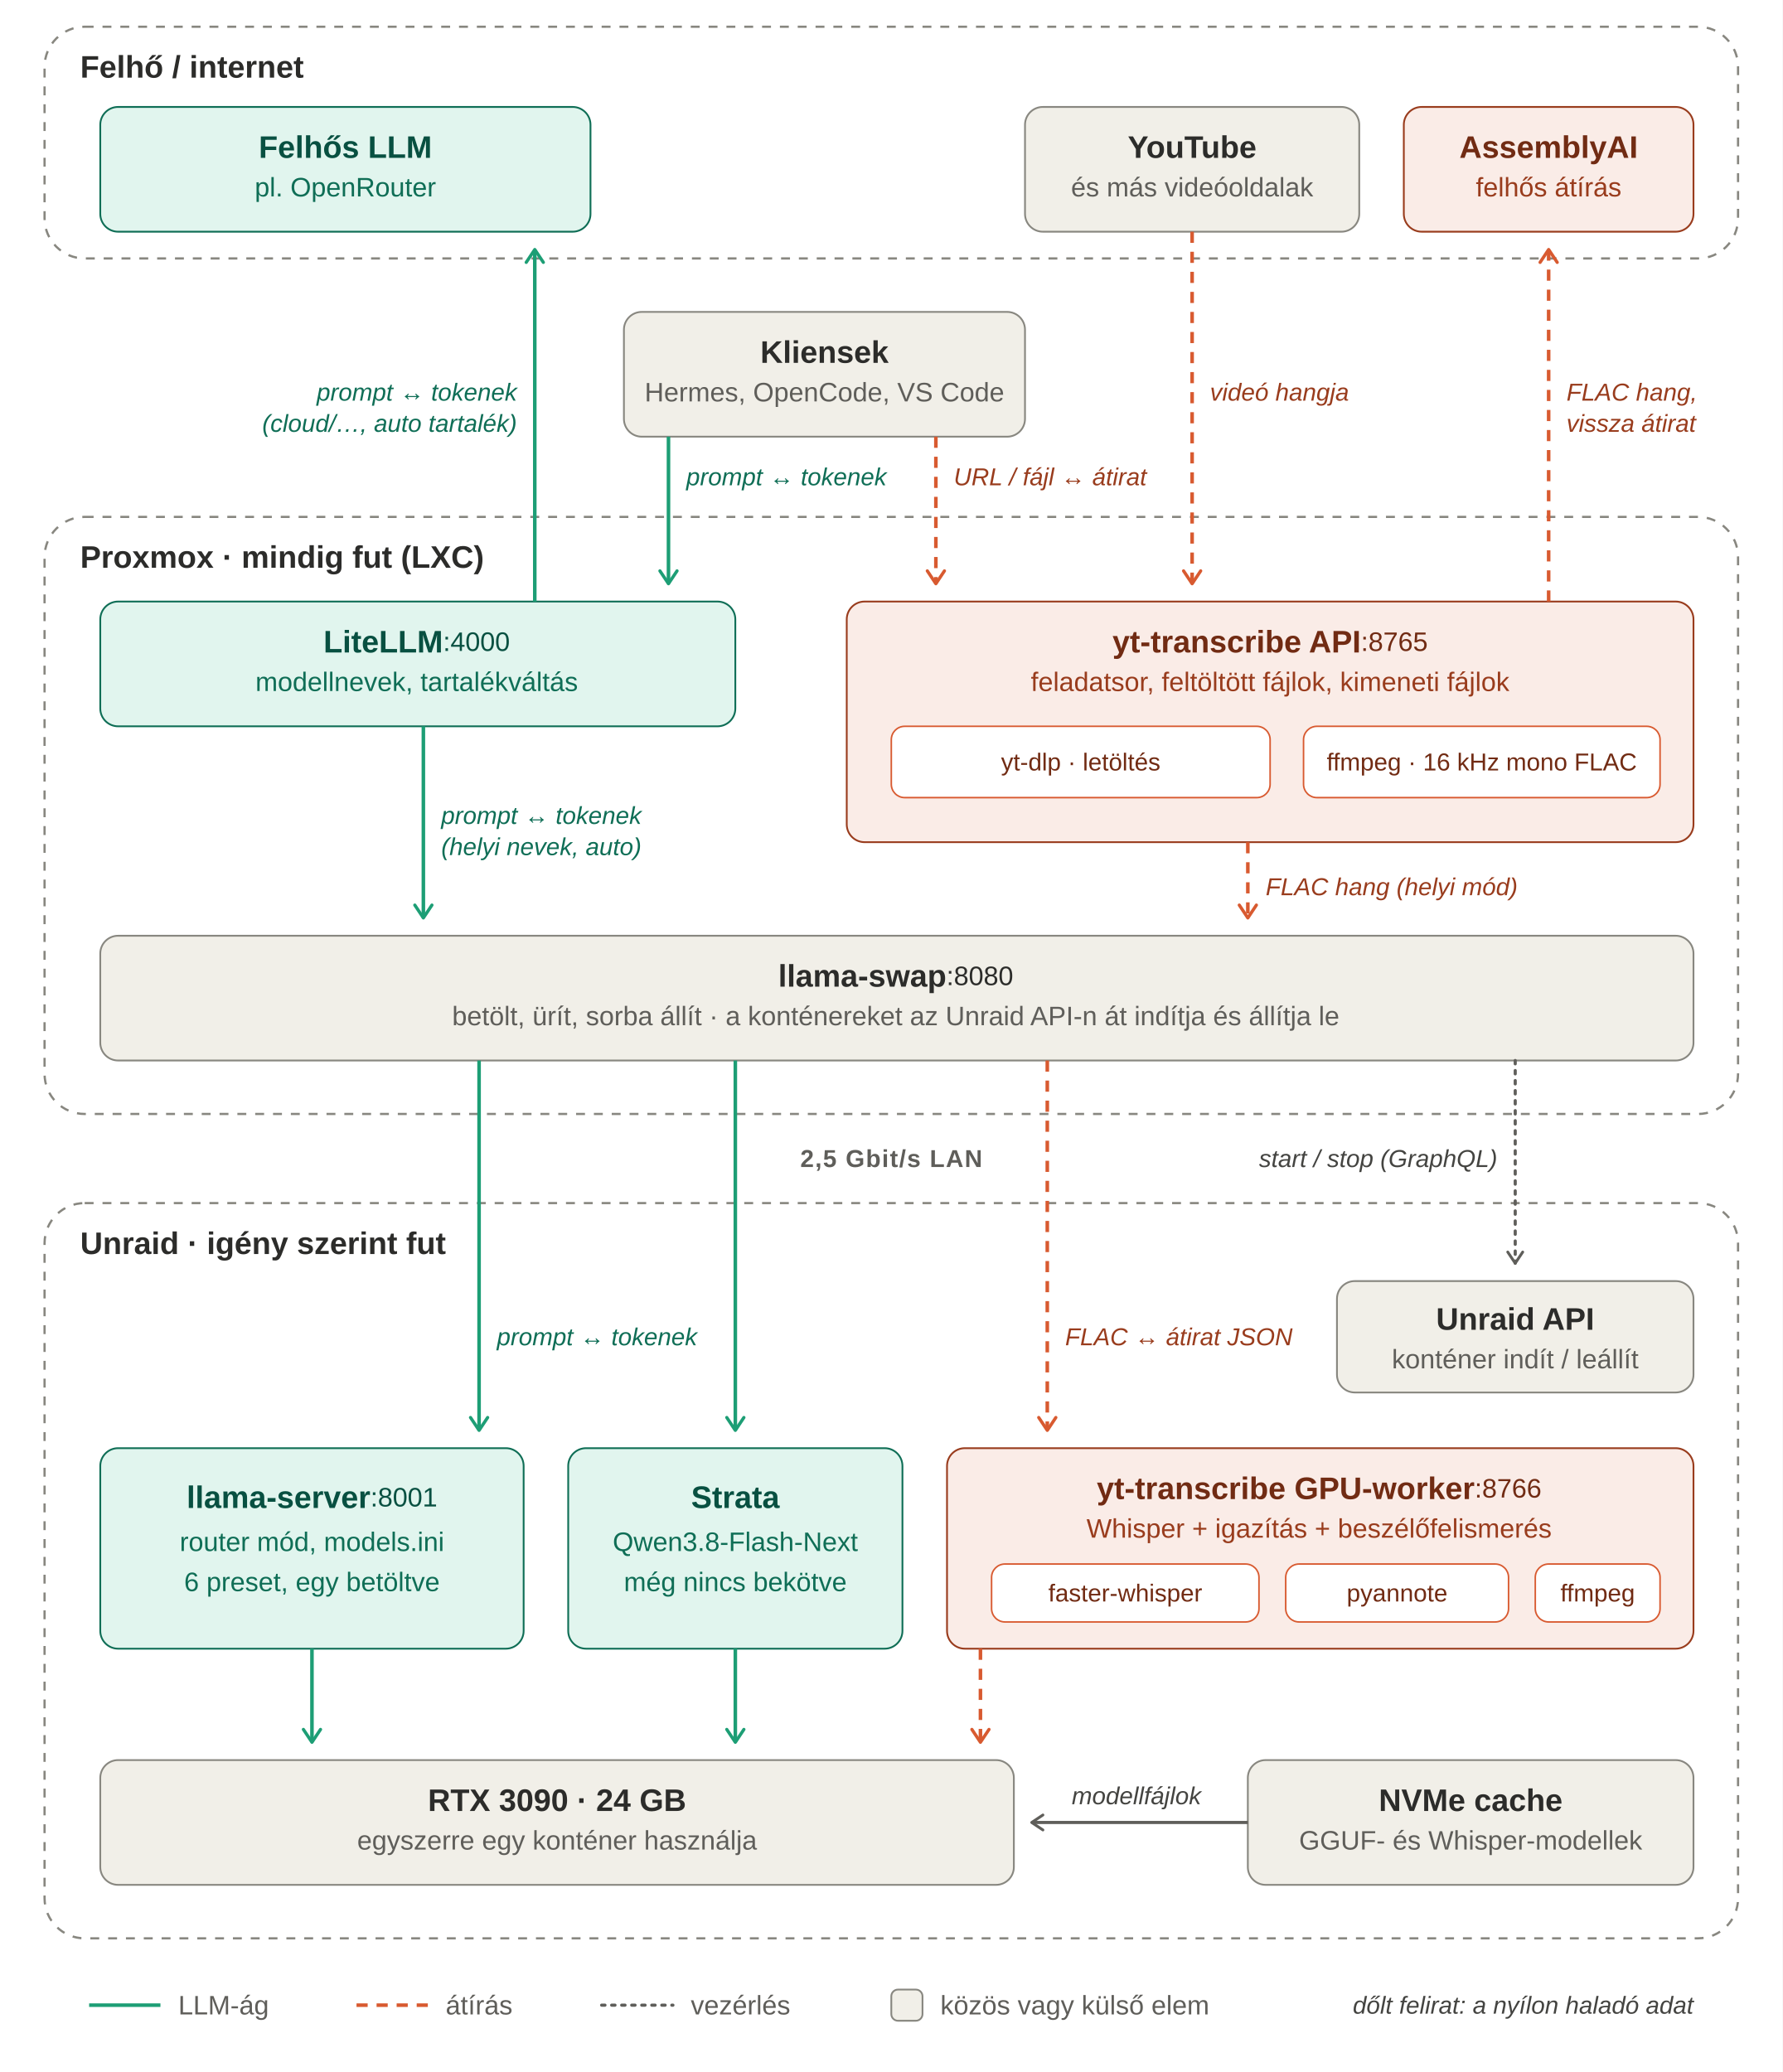
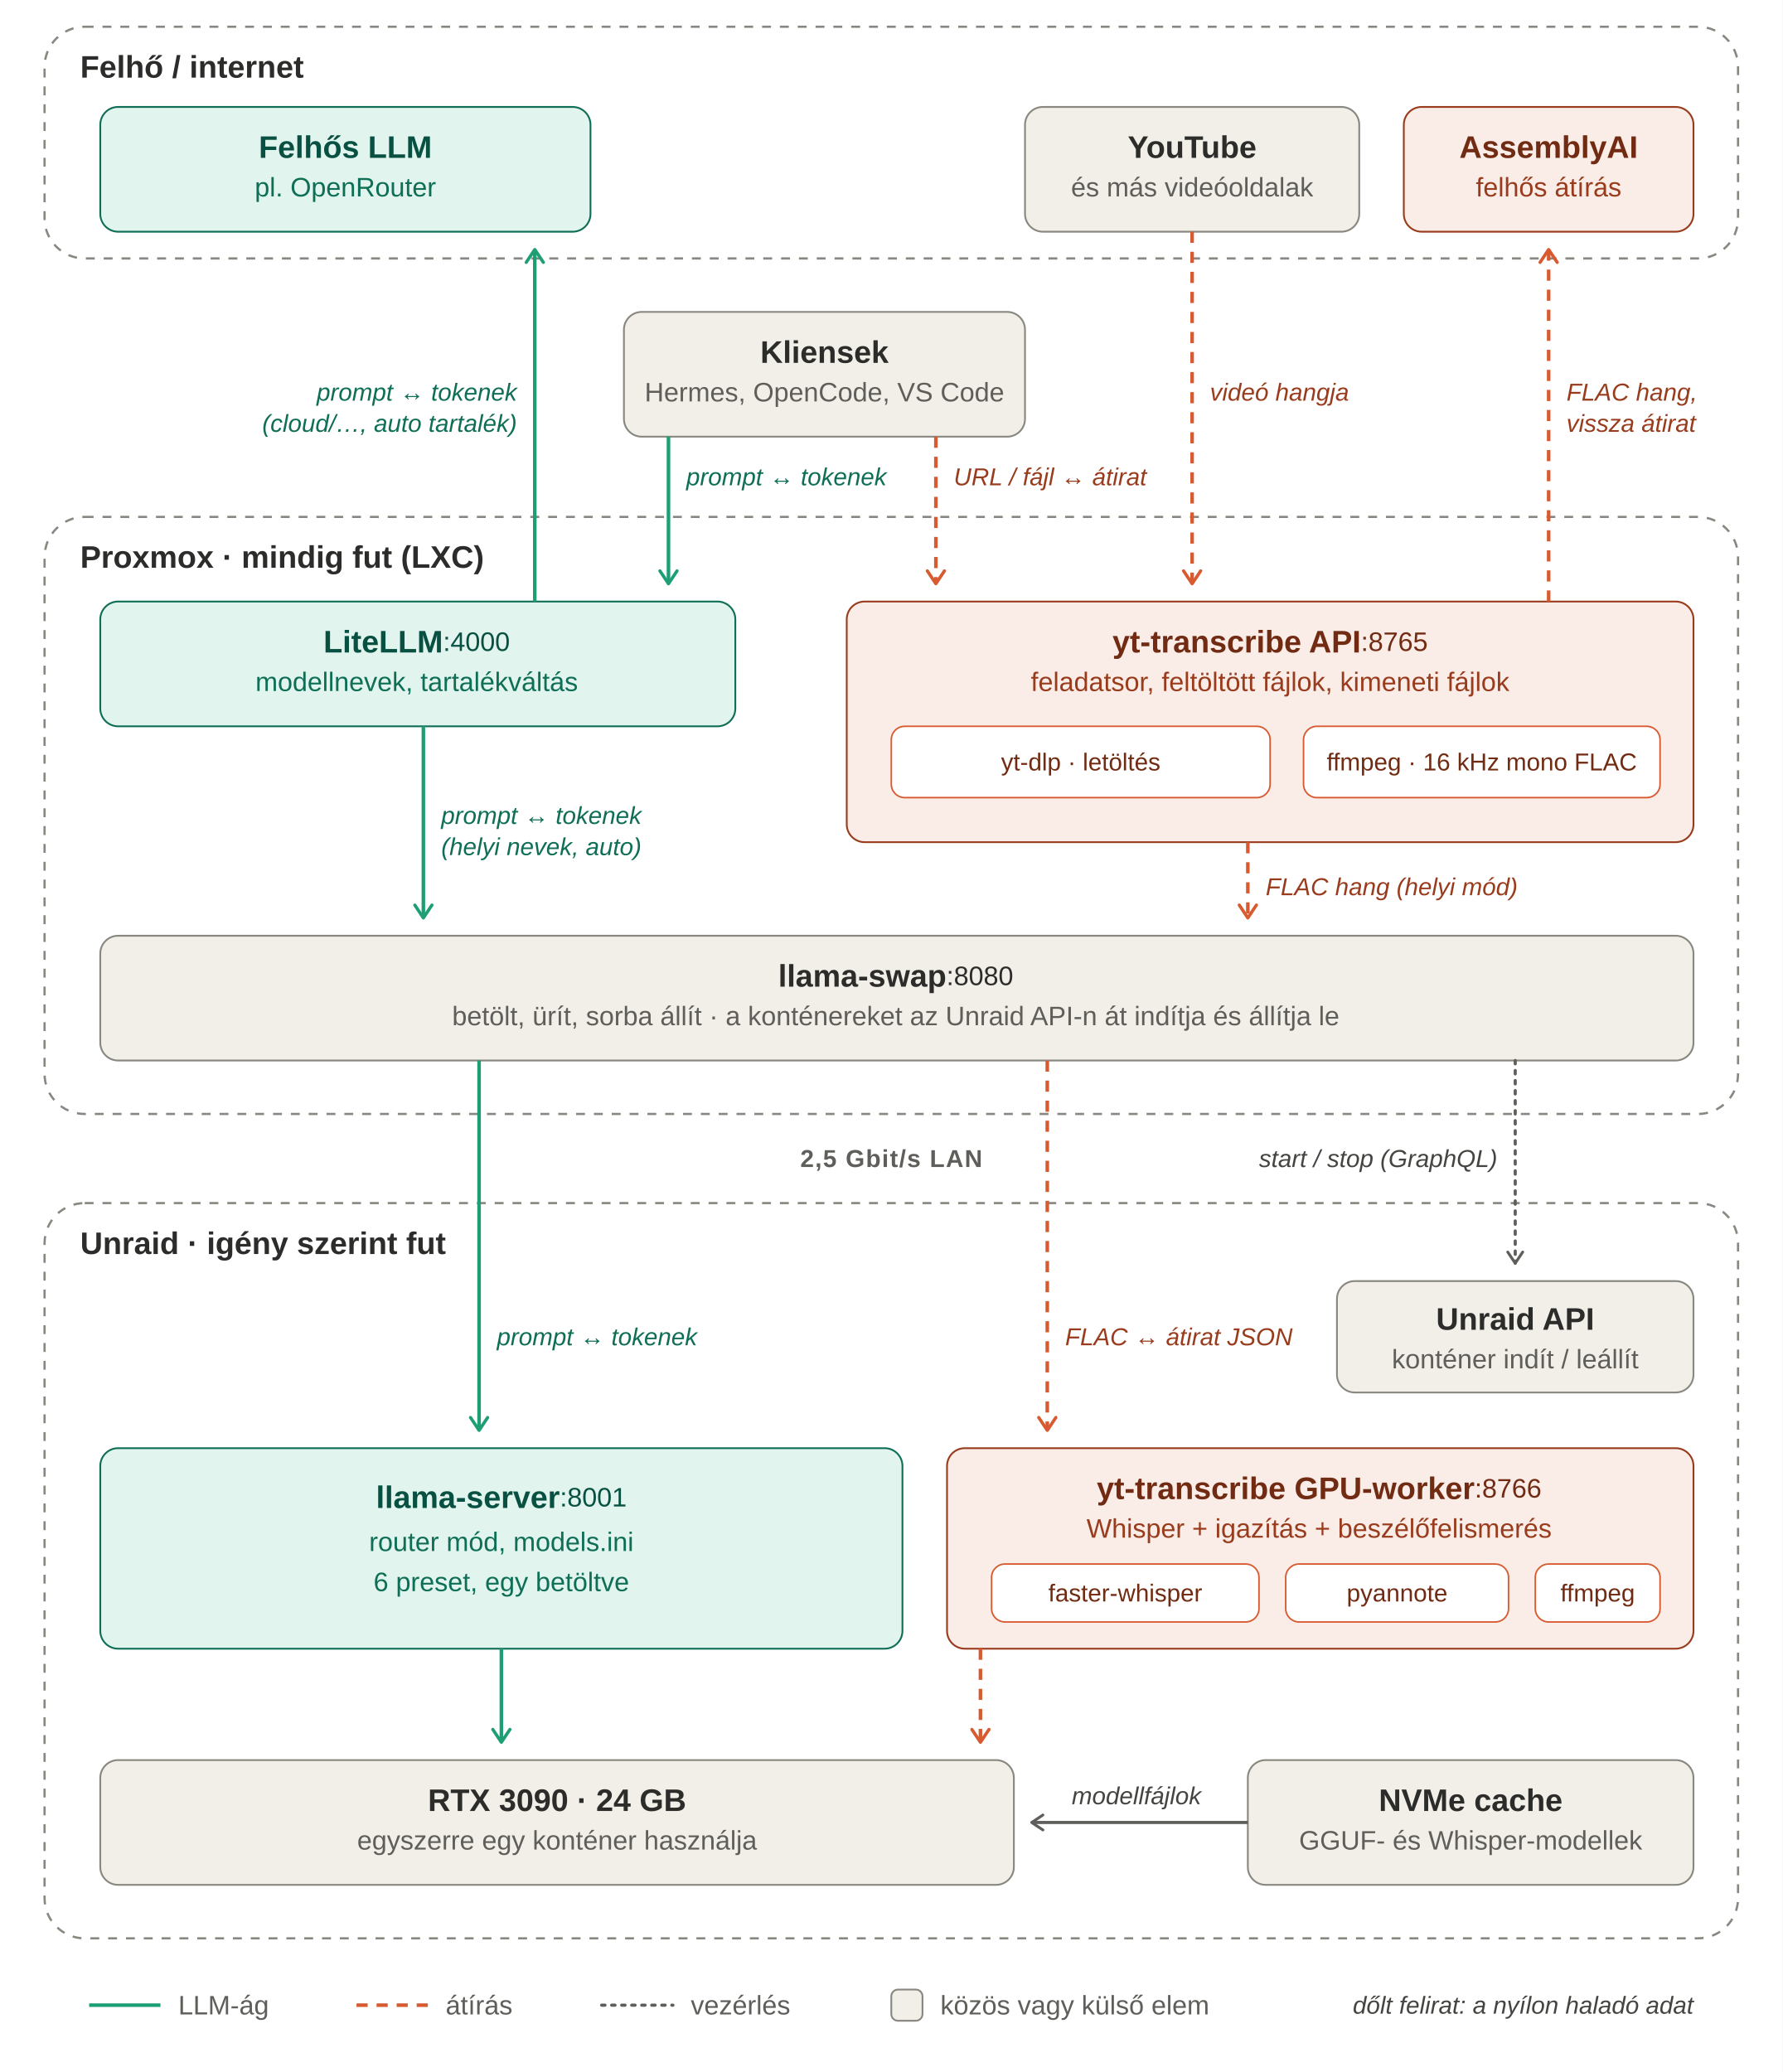
<svg xmlns="http://www.w3.org/2000/svg" width="1600" height="1860" viewBox="0 0 800 930" font-family="Liberation Sans, Arial, DejaVu Sans, sans-serif">
  <defs>
    <marker id="at" viewBox="0 0 10 10" refX="8" refY="5" markerWidth="6" markerHeight="6" orient="auto-start-reverse">
      <path d="M2 1L8 5L2 9" fill="none" stroke="#1D9E75" stroke-width="1.5" stroke-linecap="round" stroke-linejoin="round" />
    </marker>
    <marker id="ac" viewBox="0 0 10 10" refX="8" refY="5" markerWidth="6" markerHeight="6" orient="auto-start-reverse">
      <path d="M2 1L8 5L2 9" fill="none" stroke="#D85A30" stroke-width="1.5" stroke-linecap="round" stroke-linejoin="round" />
    </marker>
    <marker id="ag" viewBox="0 0 10 10" refX="8" refY="5" markerWidth="6" markerHeight="6" orient="auto-start-reverse">
      <path d="M2 1L8 5L2 9" fill="none" stroke="#5F5E5A" stroke-width="1.5" stroke-linecap="round" stroke-linejoin="round" />
    </marker>
    <style>
.th{font-size:14px;font-weight:bold;fill:#2C2C2A}.ts{font-size:12px;fill:#5F5E5A}
.box{fill:#F1EFE8;stroke:#888780;stroke-width:0.8}
.t rect{fill:#E1F5EE;stroke:#0F6E56;stroke-width:0.8}.t .th{fill:#085041}.t .ts{fill:#0F6E56}
.c rect{fill:#FAECE7;stroke:#993C1D;stroke-width:0.8}.c .th{fill:#712B13}.c .ts{fill:#993C1D}
.c rect.chip{fill:#FFFFFF;stroke:#D85A30;stroke-width:0.7}.cx{font-size:11px;fill:#712B13}
.lt{stroke:#1D9E75;stroke-width:1.6;fill:none}.lc{stroke:#D85A30;stroke-width:1.6;fill:none;stroke-dasharray:5 4}
.lk{stroke:#5F5E5A;stroke-width:1.4;fill:none;stroke-dasharray:1.5 3;stroke-linecap:round}.ln{stroke:#5F5E5A;stroke-width:1.4;fill:none}
.ctr{fill:none;stroke:#888780;stroke-width:1;stroke-dasharray:4 4}
.dt{font-size:11px;font-style:italic;fill:#0F6E56}.dc{font-size:11px;font-style:italic;fill:#993C1D}.dk{font-size:11px;font-style:italic;fill:#444441}
.pt{font-weight:normal;font-size:12px}.lan{font-size:11px;font-weight:bold;fill:#5F5E5A;letter-spacing:0.5px}
</style>
  </defs>
  <rect width="800" height="930" fill="#FFFFFF" />
  <rect class="ctr" x="20" y="12" width="760" height="104" rx="18" />
  <text class="th" x="36" y="30" dominant-baseline="central">Felhő / internet</text>
  <rect class="ctr" x="20" y="232" width="760" height="268" rx="18" />
  <text class="th" x="36" y="250" dominant-baseline="central">Proxmox · mindig fut (LXC)</text>
  <rect class="ctr" x="20" y="540" width="760" height="330" rx="18" />
  <text class="th" x="36" y="558" dominant-baseline="central">Unraid · igény szerint fut</text>
  <text class="lan" x="400" y="520" text-anchor="middle" dominant-baseline="central">2,5 Gbit/s LAN</text>
  <g class="t">
    <rect x="45" y="48" width="220" height="56" rx="8" />
    <text class="th" x="155" y="66" text-anchor="middle" dominant-baseline="central">Felhős LLM</text>
    <text class="ts" x="155" y="84" text-anchor="middle" dominant-baseline="central">pl. OpenRouter</text>
  </g>
  <rect class="box" x="460" y="48" width="150" height="56" rx="8" />
  <text class="th" x="535" y="66" text-anchor="middle" dominant-baseline="central">YouTube</text>
  <text class="ts" x="535" y="84" text-anchor="middle" dominant-baseline="central">és más videóoldalak</text>
  <g class="c">
    <rect x="630" y="48" width="130" height="56" rx="8" />
    <text class="th" x="695" y="66" text-anchor="middle" dominant-baseline="central">AssemblyAI</text>
    <text class="ts" x="695" y="84" text-anchor="middle" dominant-baseline="central">felhős átírás</text>
  </g>
  <rect class="box" x="280" y="140" width="180" height="56" rx="8" />
  <text class="th" x="370" y="158" text-anchor="middle" dominant-baseline="central">Kliensek</text>
  <text class="ts" x="370" y="176" text-anchor="middle" dominant-baseline="central">Hermes, OpenCode, VS Code</text>
  <g class="t">
    <rect x="45" y="270" width="285" height="56" rx="8" />
    <text class="th" x="187" y="288" text-anchor="middle" dominant-baseline="central">LiteLLM<tspan class="pt"> :4000</tspan>
    </text>
    <text class="ts" x="187" y="306" text-anchor="middle" dominant-baseline="central">modellnevek, tartalékváltás</text>
  </g>
  <g class="c">
    <rect x="380" y="270" width="380" height="108" rx="8" />
    <text class="th" x="570" y="288" text-anchor="middle" dominant-baseline="central">yt-transcribe API<tspan class="pt"> :8765</tspan>
    </text>
    <text class="ts" x="570" y="306" text-anchor="middle" dominant-baseline="central">feladatsor, feltöltött fájlok, kimeneti fájlok</text>
    <rect class="chip" x="400" y="326" width="170" height="32" rx="6" />
    <text class="cx" x="485" y="342" text-anchor="middle" dominant-baseline="central">yt-dlp · letöltés</text>
    <rect class="chip" x="585" y="326" width="160" height="32" rx="6" />
    <text class="cx" x="665" y="342" text-anchor="middle" dominant-baseline="central">ffmpeg · 16 kHz mono FLAC</text>
  </g>
  <rect class="box" x="45" y="420" width="715" height="56" rx="8" />
  <text class="th" x="402" y="438" text-anchor="middle" dominant-baseline="central">llama-swap<tspan class="pt"> :8080</tspan>
  </text>
  <text class="ts" x="402" y="456" text-anchor="middle" dominant-baseline="central">betölt, ürít, sorba állít · a konténereket az Unraid API-n át indítja és állítja le</text>
  <rect class="box" x="600" y="575" width="160" height="50" rx="8" />
  <text class="th" x="680" y="592" text-anchor="middle" dominant-baseline="central">Unraid API</text>
  <text class="ts" x="680" y="610" text-anchor="middle" dominant-baseline="central">konténer indít / leállít</text>
  <g class="t">
-     <rect x="45" y="650" width="190" height="90" rx="8" />
-     <text class="th" x="140" y="672" text-anchor="middle" dominant-baseline="central">llama-server<tspan class="pt"> :8001</tspan>
+     <rect x="45" y="650" width="360" height="90" rx="8" />
+     <text class="th" x="225" y="672" text-anchor="middle" dominant-baseline="central">llama-server<tspan class="pt"> :8001</tspan>
    </text>
-     <text class="ts" x="140" y="692" text-anchor="middle" dominant-baseline="central">router mód, models.ini</text>
-     <text class="ts" x="140" y="710" text-anchor="middle" dominant-baseline="central">6 preset, egy betöltve</text>
-   </g>
-   <g class="t">
-     <rect x="255" y="650" width="150" height="90" rx="8" />
-     <text class="th" x="330" y="672" text-anchor="middle" dominant-baseline="central">Strata</text>
-     <text class="ts" x="330" y="692" text-anchor="middle" dominant-baseline="central">Qwen3.8-Flash-Next</text>
-     <text class="ts" x="330" y="710" text-anchor="middle" dominant-baseline="central">még nincs bekötve</text>
+     <text class="ts" x="225" y="692" text-anchor="middle" dominant-baseline="central">router mód, models.ini</text>
+     <text class="ts" x="225" y="710" text-anchor="middle" dominant-baseline="central">6 preset, egy betöltve</text>
  </g>
  <g class="c">
    <rect x="425" y="650" width="335" height="90" rx="8" />
    <text class="th" x="592" y="668" text-anchor="middle" dominant-baseline="central">yt-transcribe GPU-worker<tspan class="pt"> :8766</tspan>
    </text>
    <text class="ts" x="592" y="686" text-anchor="middle" dominant-baseline="central">Whisper + igazítás + beszélőfelismerés</text>
    <rect class="chip" x="445" y="702" width="120" height="26" rx="6" />
    <text class="cx" x="505" y="715" text-anchor="middle" dominant-baseline="central">faster-whisper</text>
    <rect class="chip" x="577" y="702" width="100" height="26" rx="6" />
    <text class="cx" x="627" y="715" text-anchor="middle" dominant-baseline="central">pyannote</text>
    <rect class="chip" x="689" y="702" width="56" height="26" rx="6" />
    <text class="cx" x="717" y="715" text-anchor="middle" dominant-baseline="central">ffmpeg</text>
  </g>
  <rect class="box" x="45" y="790" width="410" height="56" rx="8" />
  <text class="th" x="250" y="808" text-anchor="middle" dominant-baseline="central">RTX 3090 · 24 GB</text>
  <text class="ts" x="250" y="826" text-anchor="middle" dominant-baseline="central">egyszerre egy konténer használja</text>
  <rect class="box" x="560" y="790" width="200" height="56" rx="8" />
  <text class="th" x="660" y="808" text-anchor="middle" dominant-baseline="central">NVMe cache</text>
  <text class="ts" x="660" y="826" text-anchor="middle" dominant-baseline="central">GGUF- és Whisper-modellek</text>
  <line x1="300" y1="196" x2="300" y2="262" class="lt" marker-end="url(#at)" />
  <text class="dt" x="308" y="214" dominant-baseline="central">prompt ↔ tokenek</text>
  <line x1="240" y1="270" x2="240" y2="112" class="lt" marker-end="url(#at)" />
  <text class="dt" x="232" y="176" text-anchor="end" dominant-baseline="central">prompt ↔ tokenek</text>
  <text class="dt" x="232" y="190" text-anchor="end" dominant-baseline="central">(cloud/…, auto tartalék)</text>
  <line x1="190" y1="326" x2="190" y2="412" class="lt" marker-end="url(#at)" />
  <text class="dt" x="198" y="366" dominant-baseline="central">prompt ↔ tokenek</text>
  <text class="dt" x="198" y="380" dominant-baseline="central">(helyi nevek, auto)</text>
  <line x1="215" y1="476" x2="215" y2="642" class="lt" marker-end="url(#at)" />
  <text class="dt" x="223" y="600" dominant-baseline="central">prompt ↔ tokenek</text>
-   <line x1="330" y1="476" x2="330" y2="642" class="lt" marker-end="url(#at)" />
-   <line x1="140" y1="740" x2="140" y2="782" class="lt" marker-end="url(#at)" />
-   <line x1="330" y1="740" x2="330" y2="782" class="lt" marker-end="url(#at)" />
+   <line x1="225" y1="740" x2="225" y2="782" class="lt" marker-end="url(#at)" />
  <line x1="420" y1="196" x2="420" y2="262" class="lc" marker-end="url(#ac)" />
  <text class="dc" x="428" y="214" dominant-baseline="central">URL / fájl ↔ átirat</text>
  <line x1="535" y1="104" x2="535" y2="262" class="lc" marker-end="url(#ac)" />
  <text class="dc" x="543" y="176" dominant-baseline="central">videó hangja</text>
  <line x1="695" y1="270" x2="695" y2="112" class="lc" marker-end="url(#ac)" />
  <text class="dc" x="703" y="176" dominant-baseline="central">FLAC hang,</text>
  <text class="dc" x="703" y="190" dominant-baseline="central">vissza átirat</text>
  <line x1="560" y1="378" x2="560" y2="412" class="lc" marker-end="url(#ac)" />
  <text class="dc" x="568" y="398" dominant-baseline="central">FLAC hang (helyi mód)</text>
  <line x1="470" y1="476" x2="470" y2="642" class="lc" marker-end="url(#ac)" />
  <text class="dc" x="478" y="600" dominant-baseline="central">FLAC ↔ átirat JSON</text>
  <line x1="440" y1="740" x2="440" y2="782" class="lc" marker-end="url(#ac)" />
  <line x1="680" y1="476" x2="680" y2="567" class="lk" marker-end="url(#ag)" />
  <text class="dk" x="672" y="520" text-anchor="end" dominant-baseline="central">start / stop (GraphQL)</text>
  <line x1="560" y1="818" x2="463" y2="818" class="ln" marker-end="url(#ag)" />
  <text class="dk" x="510" y="806" text-anchor="middle" dominant-baseline="central">modellfájlok</text>
  <line x1="40" y1="900" x2="72" y2="900" class="lt" />
  <text class="ts" x="80" y="900" dominant-baseline="central">LLM-ág</text>
  <line x1="160" y1="900" x2="192" y2="900" class="lc" />
  <text class="ts" x="200" y="900" dominant-baseline="central">átírás</text>
  <line x1="270" y1="900" x2="302" y2="900" class="lk" />
  <text class="ts" x="310" y="900" dominant-baseline="central">vezérlés</text>
  <rect class="box" x="400" y="893" width="14" height="14" rx="3" />
  <text class="ts" x="422" y="900" dominant-baseline="central">közös vagy külső elem</text>
  <text class="dk" x="760" y="900" text-anchor="end" dominant-baseline="central">dőlt felirat: a nyílon haladó adat</text>
</svg>
